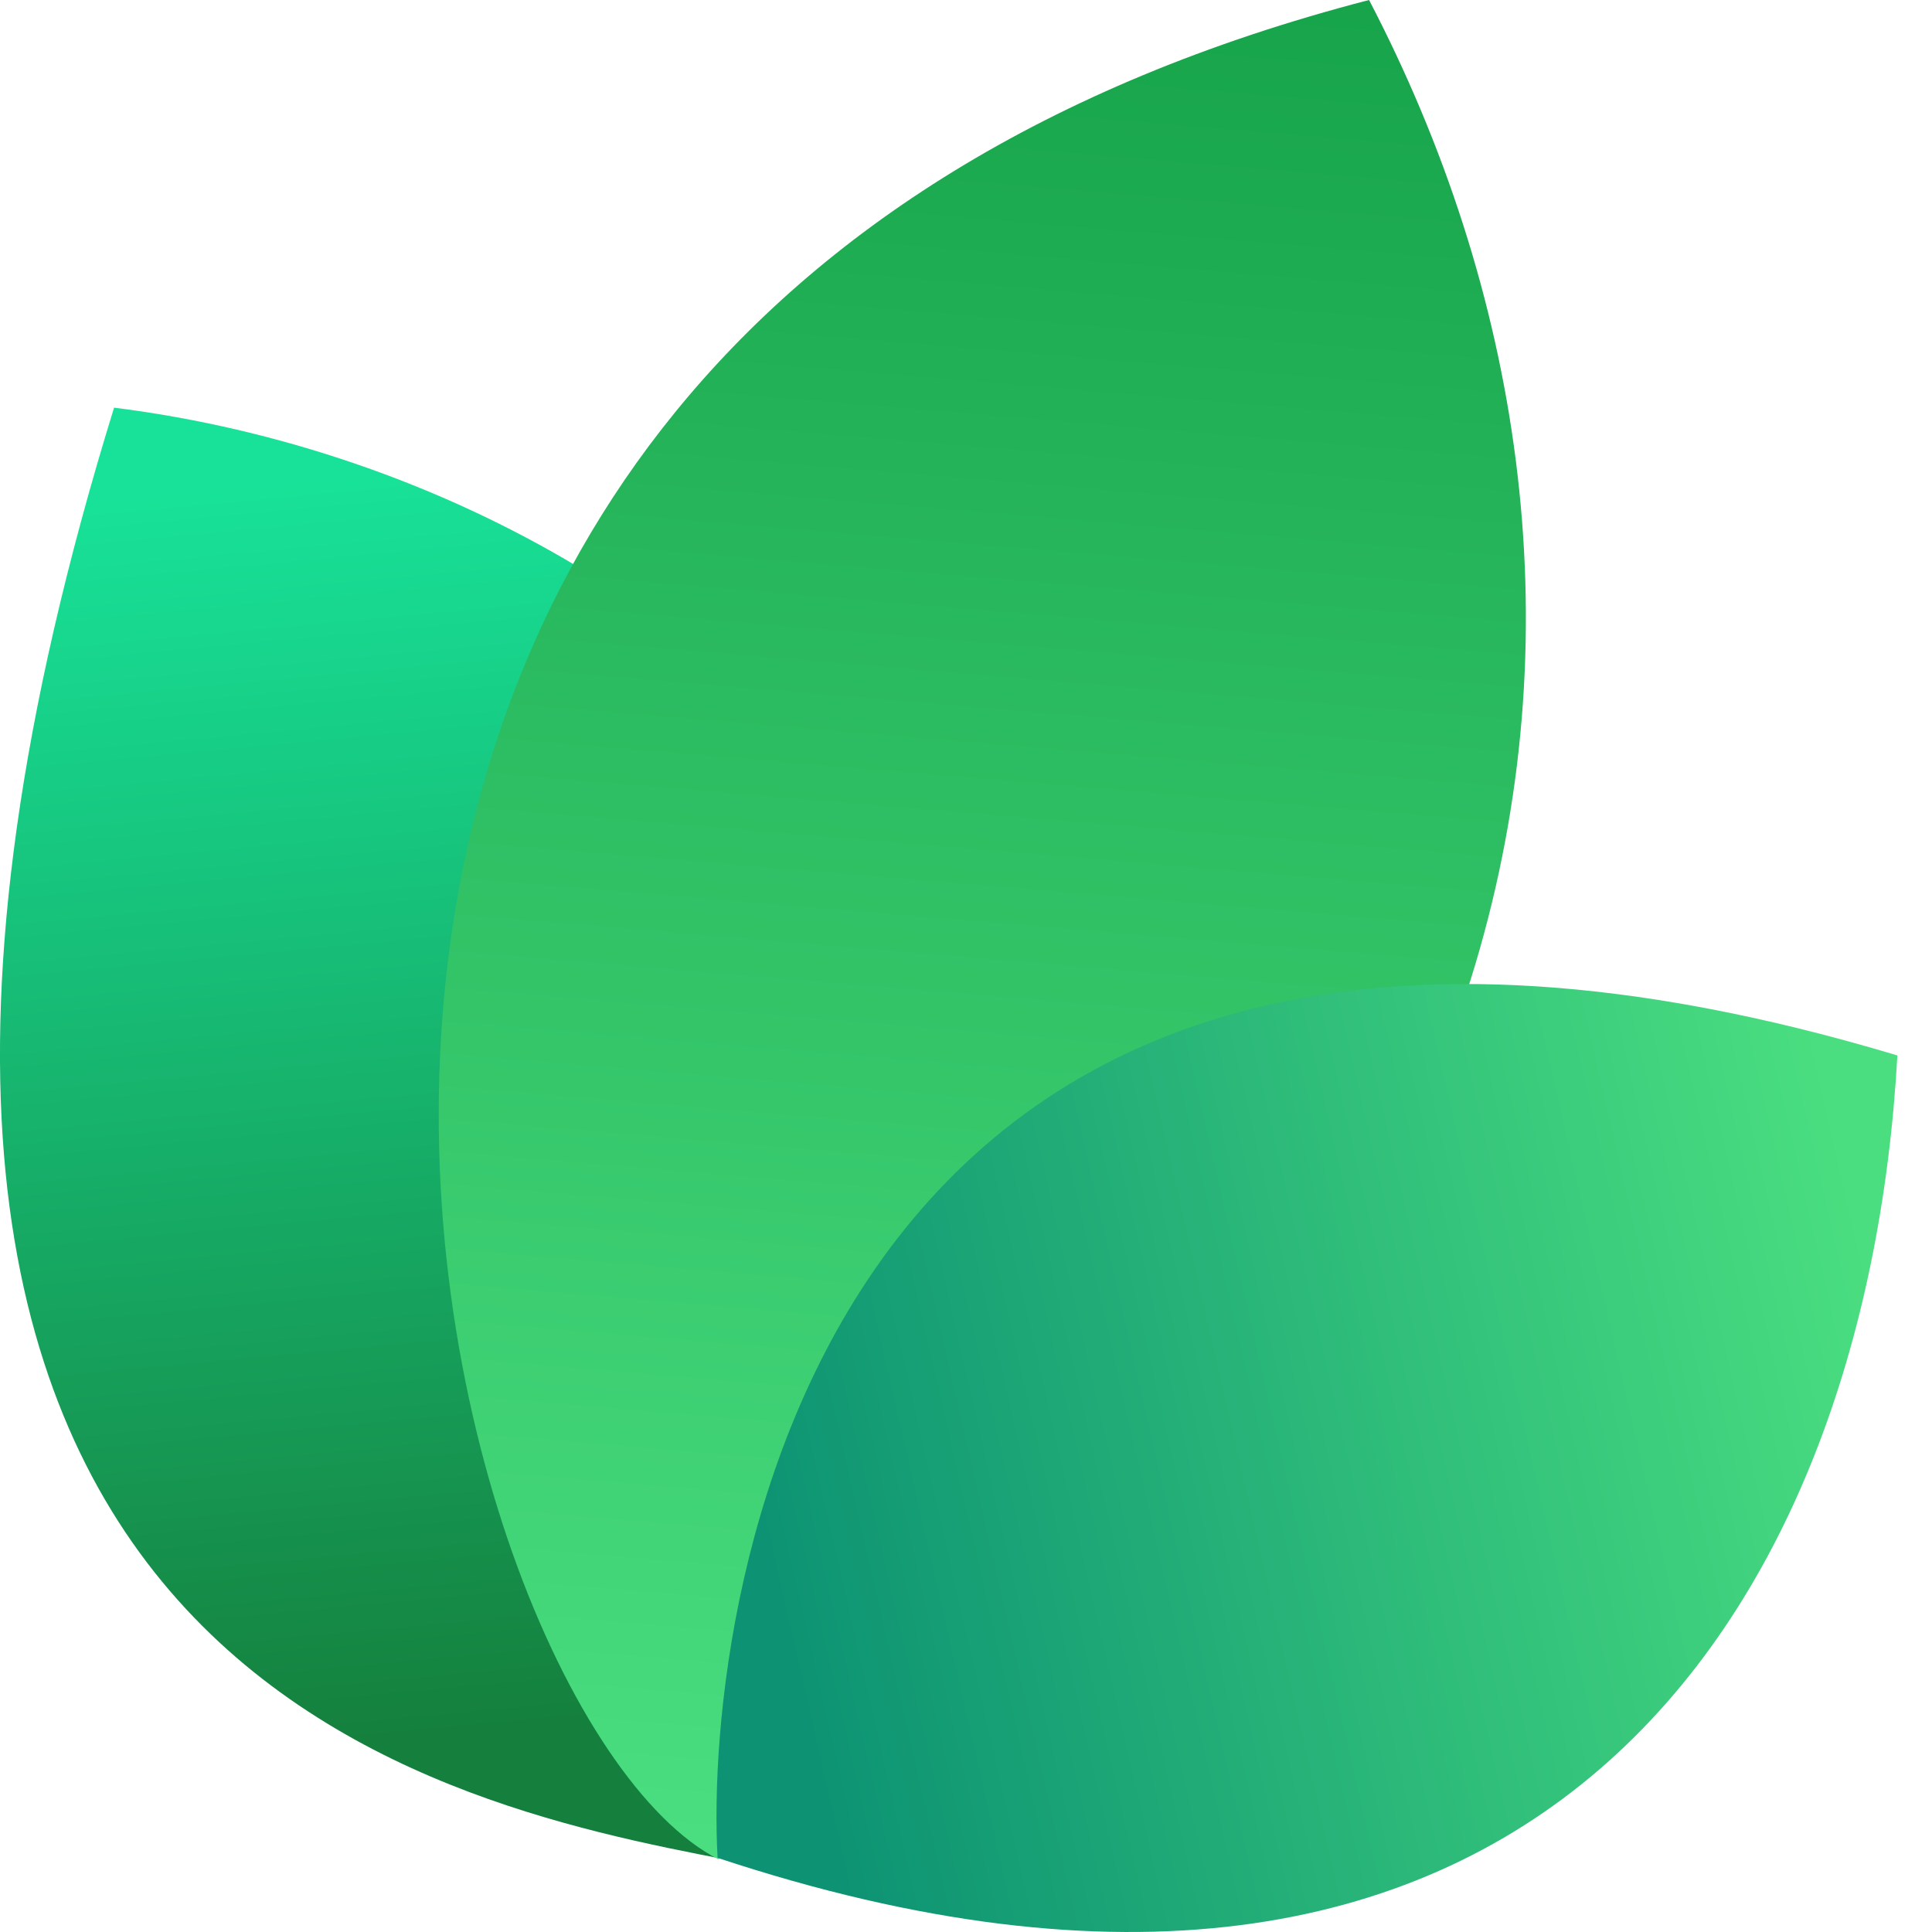
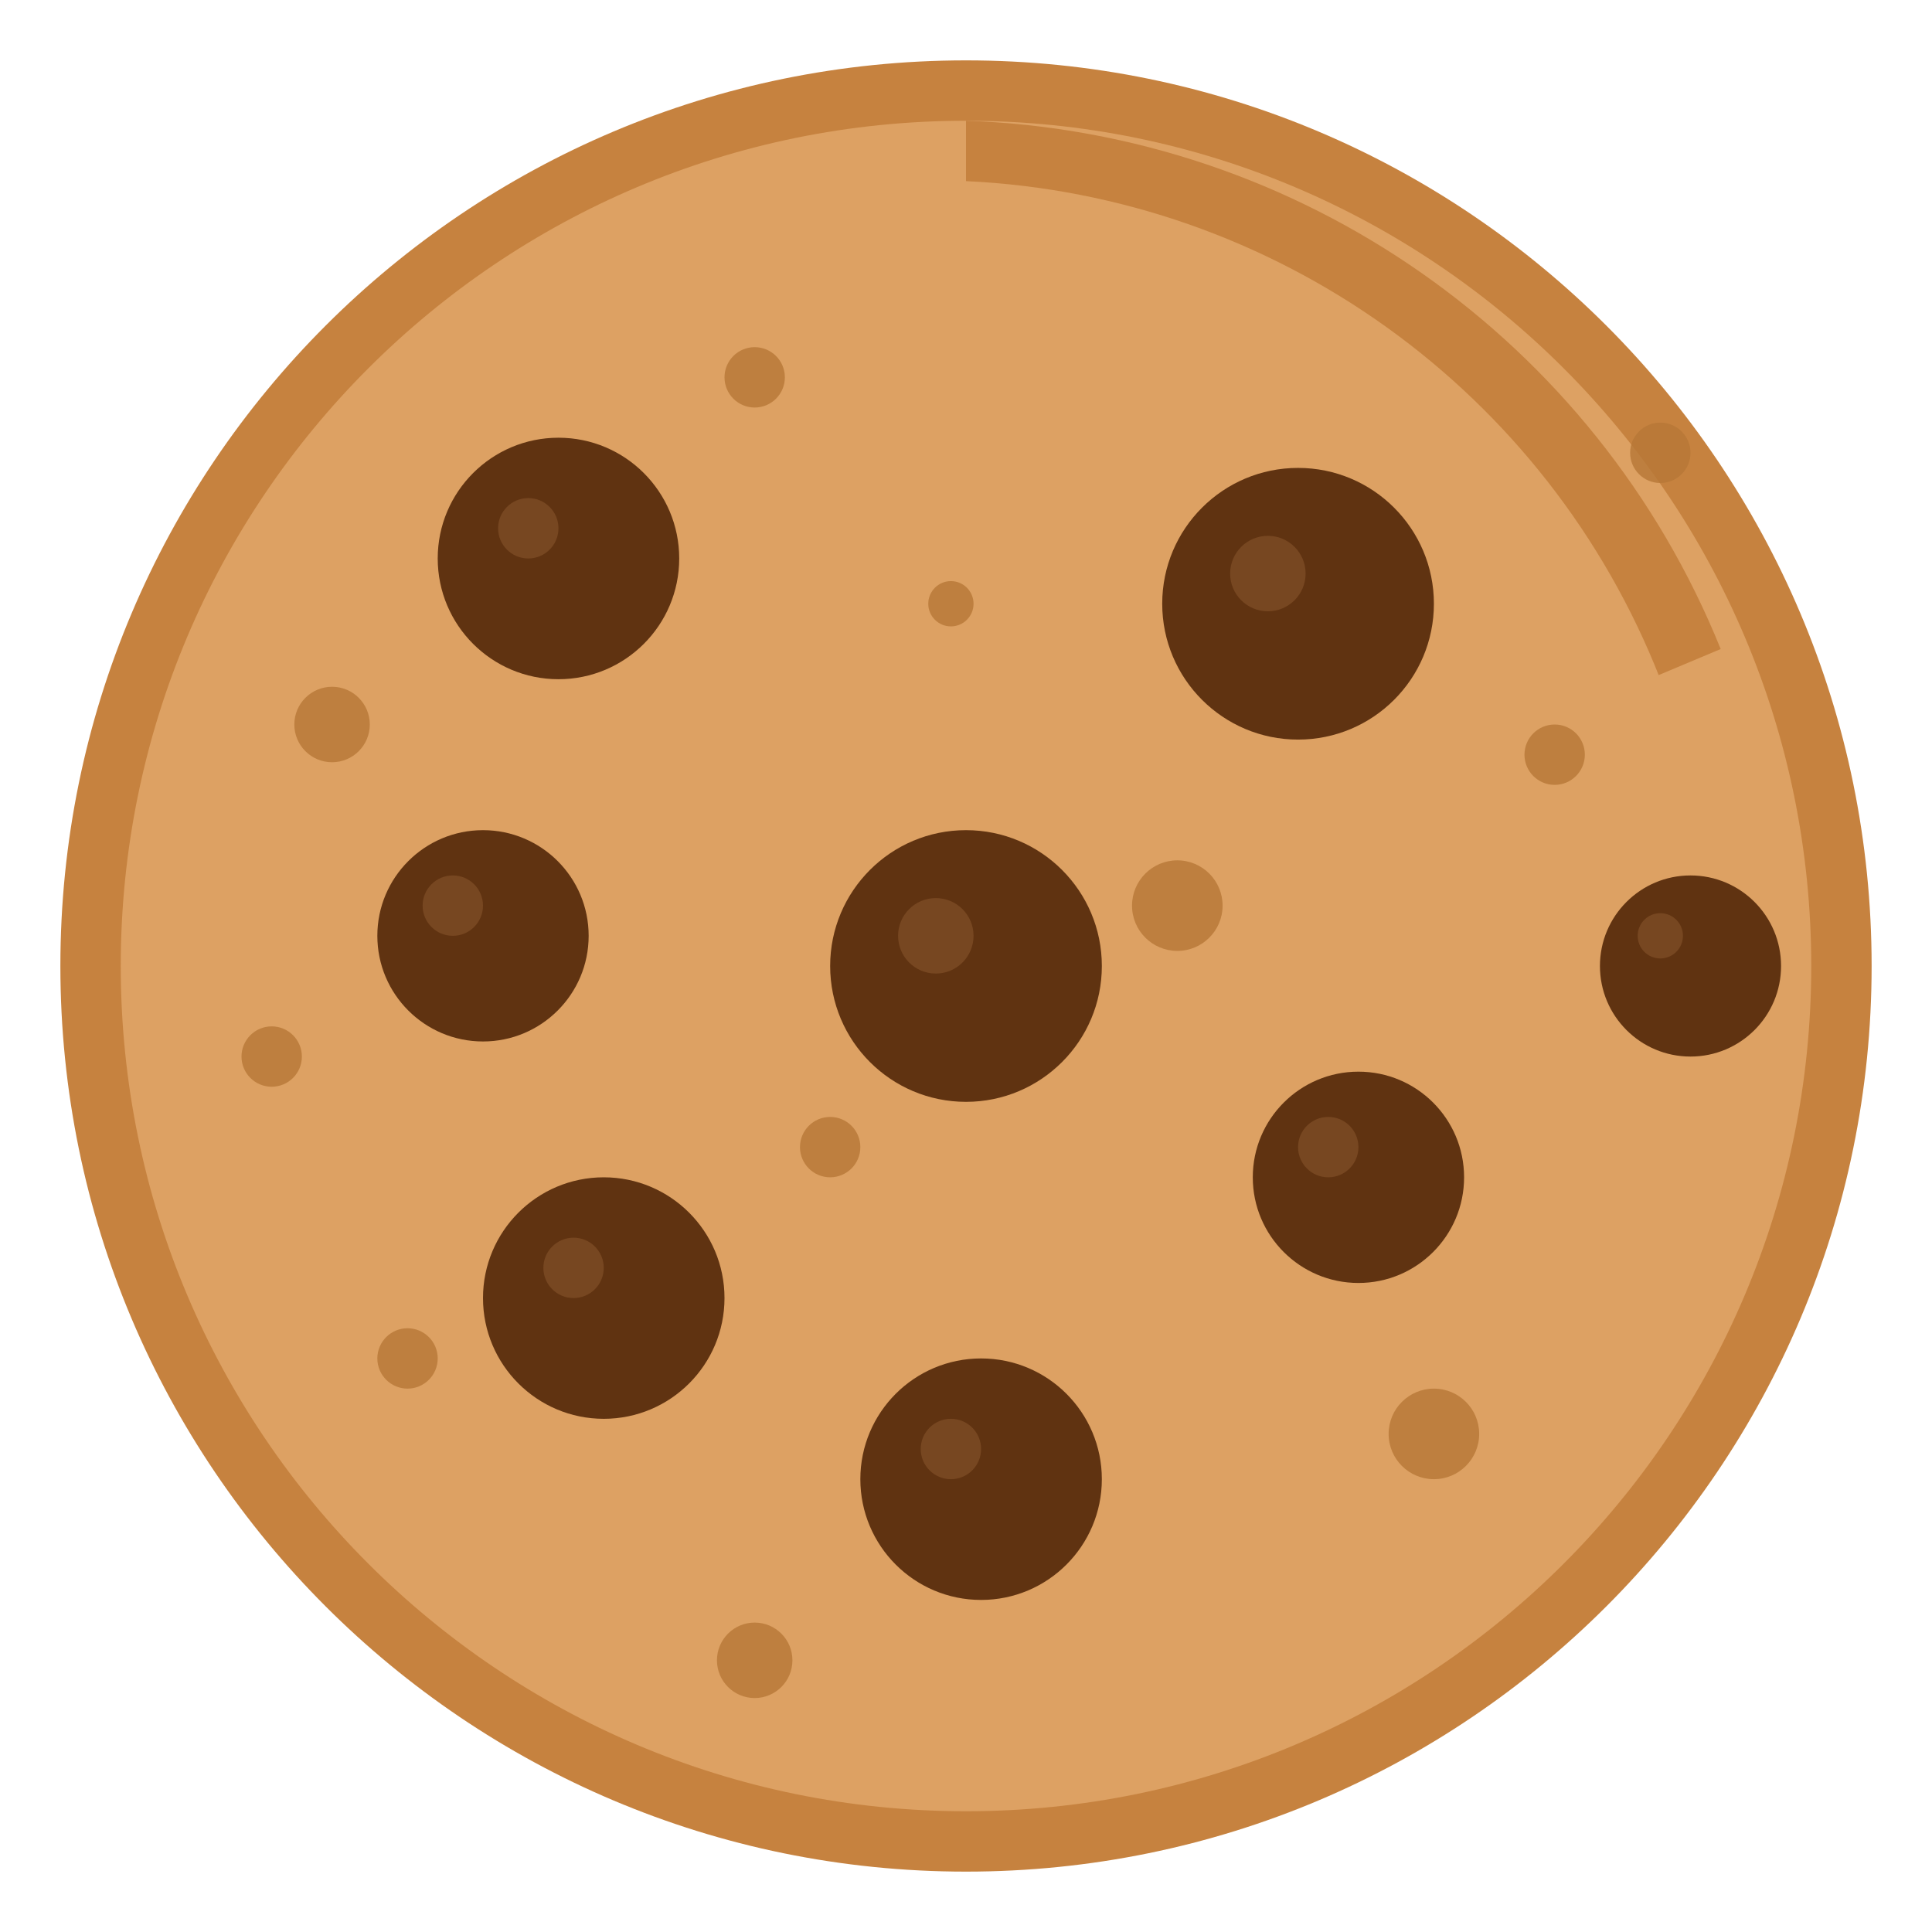
- <svg xmlns="http://www.w3.org/2000/svg" width="24" height="24" viewBox="0 0 24 24" fill="none">
-   <path d="M9.061 23.108C5.268 22.377 -3.391 20.627 1.417 5.064C9.634 6.099 16.973 14.064 9.061 23.108Z" fill="url(#paint0_linear_17557_2021)" />
-   <path d="M8.919 23.094C5.276 21.222 0.784 4.209 17.007 0C20.757 7.193 19.621 16.545 8.919 23.094Z" fill="url(#paint1_linear_17557_2021)" />
-   <path d="M8.914 23.079C8.735 19.882 10.159 9.085 23.57 13.111C23.181 20.123 18.984 26.418 8.914 23.079Z" fill="url(#paint2_linear_17557_2021)" />
-   <defs>
-     <linearGradient id="paint0_linear_17557_2021" x1="3.776" y1="5.916" x2="5.232" y2="21.559" gradientUnits="userSpaceOnUse">
-       <stop stop-color="#18E299" />
-       <stop offset="1" stop-color="#15803D" />
-     </linearGradient>
-     <linearGradient id="paint1_linear_17557_2021" x1="12.171" y1="-0.718" x2="10.19" y2="22.983" gradientUnits="userSpaceOnUse">
-       <stop stop-color="#16A34A" />
-       <stop offset="1" stop-color="#4ADE80" />
-     </linearGradient>
-     <linearGradient id="paint2_linear_17557_2021" x1="23.133" y1="15.353" x2="9.338" y2="18.52" gradientUnits="userSpaceOnUse">
-       <stop stop-color="#4ADE80" />
-       <stop offset="1" stop-color="#0D9373" />
-     </linearGradient>
-   </defs>
+ <svg xmlns="http://www.w3.org/2000/svg" viewBox="0 0 128 128">
+   <circle cx="64" cy="64" r="60" fill="#C6823F" />
+   <circle cx="64" cy="64" r="56" fill="#DDA163" />
+   <path d="M64,8 A56,56 0 0,1 114,43 L64,64 Z" fill="#C6823F" />
+   <path d="M64,12 A52,52 0 0,1 110,45 L64,64 Z" fill="#DDA163" />
+   <circle cx="37" cy="37" r="8" fill="#603311" />
+   <circle cx="86" cy="40" r="9" fill="#603311" />
+   <circle cx="40" cy="86" r="8" fill="#603311" />
+   <circle cx="90" cy="78" r="7" fill="#603311" />
+   <circle cx="65" cy="98" r="8" fill="#603311" />
+   <circle cx="64" cy="64" r="9" fill="#603311" />
+   <circle cx="32" cy="62" r="7" fill="#603311" />
+   <circle cx="112" cy="64" r="6" fill="#603311" />
+   <circle cx="50" cy="25" r="2" fill="#B67736" opacity="0.8" />
+   <circle cx="78" cy="60" r="3" fill="#B67736" opacity="0.8" />
+   <circle cx="22" cy="48" r="2.5" fill="#B67736" opacity="0.8" />
+   <circle cx="55" cy="76" r="2" fill="#B67736" opacity="0.8" />
+   <circle cx="103" cy="50" r="2" fill="#B67736" opacity="0.8" />
+   <circle cx="63" cy="40" r="1.5" fill="#B67736" opacity="0.8" />
+   <circle cx="95" cy="95" r="3" fill="#B67736" opacity="0.8" />
+   <circle cx="27" cy="90" r="2" fill="#B67736" opacity="0.8" />
+   <circle cx="50" cy="110" r="2.5" fill="#B67736" opacity="0.8" />
+   <circle cx="110" cy="30" r="2" fill="#B67736" opacity="0.8" />
+   <circle cx="18" cy="70" r="2" fill="#B67736" opacity="0.8" />
+   <circle cx="35" cy="35" r="2" fill="#7A4922" opacity="0.9" />
+   <circle cx="84" cy="38" r="2.5" fill="#7A4922" opacity="0.9" />
+   <circle cx="38" cy="84" r="2" fill="#7A4922" opacity="0.9" />
+   <circle cx="88" cy="76" r="2" fill="#7A4922" opacity="0.9" />
+   <circle cx="63" cy="96" r="2" fill="#7A4922" opacity="0.9" />
+   <circle cx="62" cy="62" r="2.5" fill="#7A4922" opacity="0.9" />
+   <circle cx="30" cy="60" r="2" fill="#7A4922" opacity="0.9" />
+   <circle cx="110" cy="62" r="1.5" fill="#7A4922" opacity="0.9" />
</svg>
